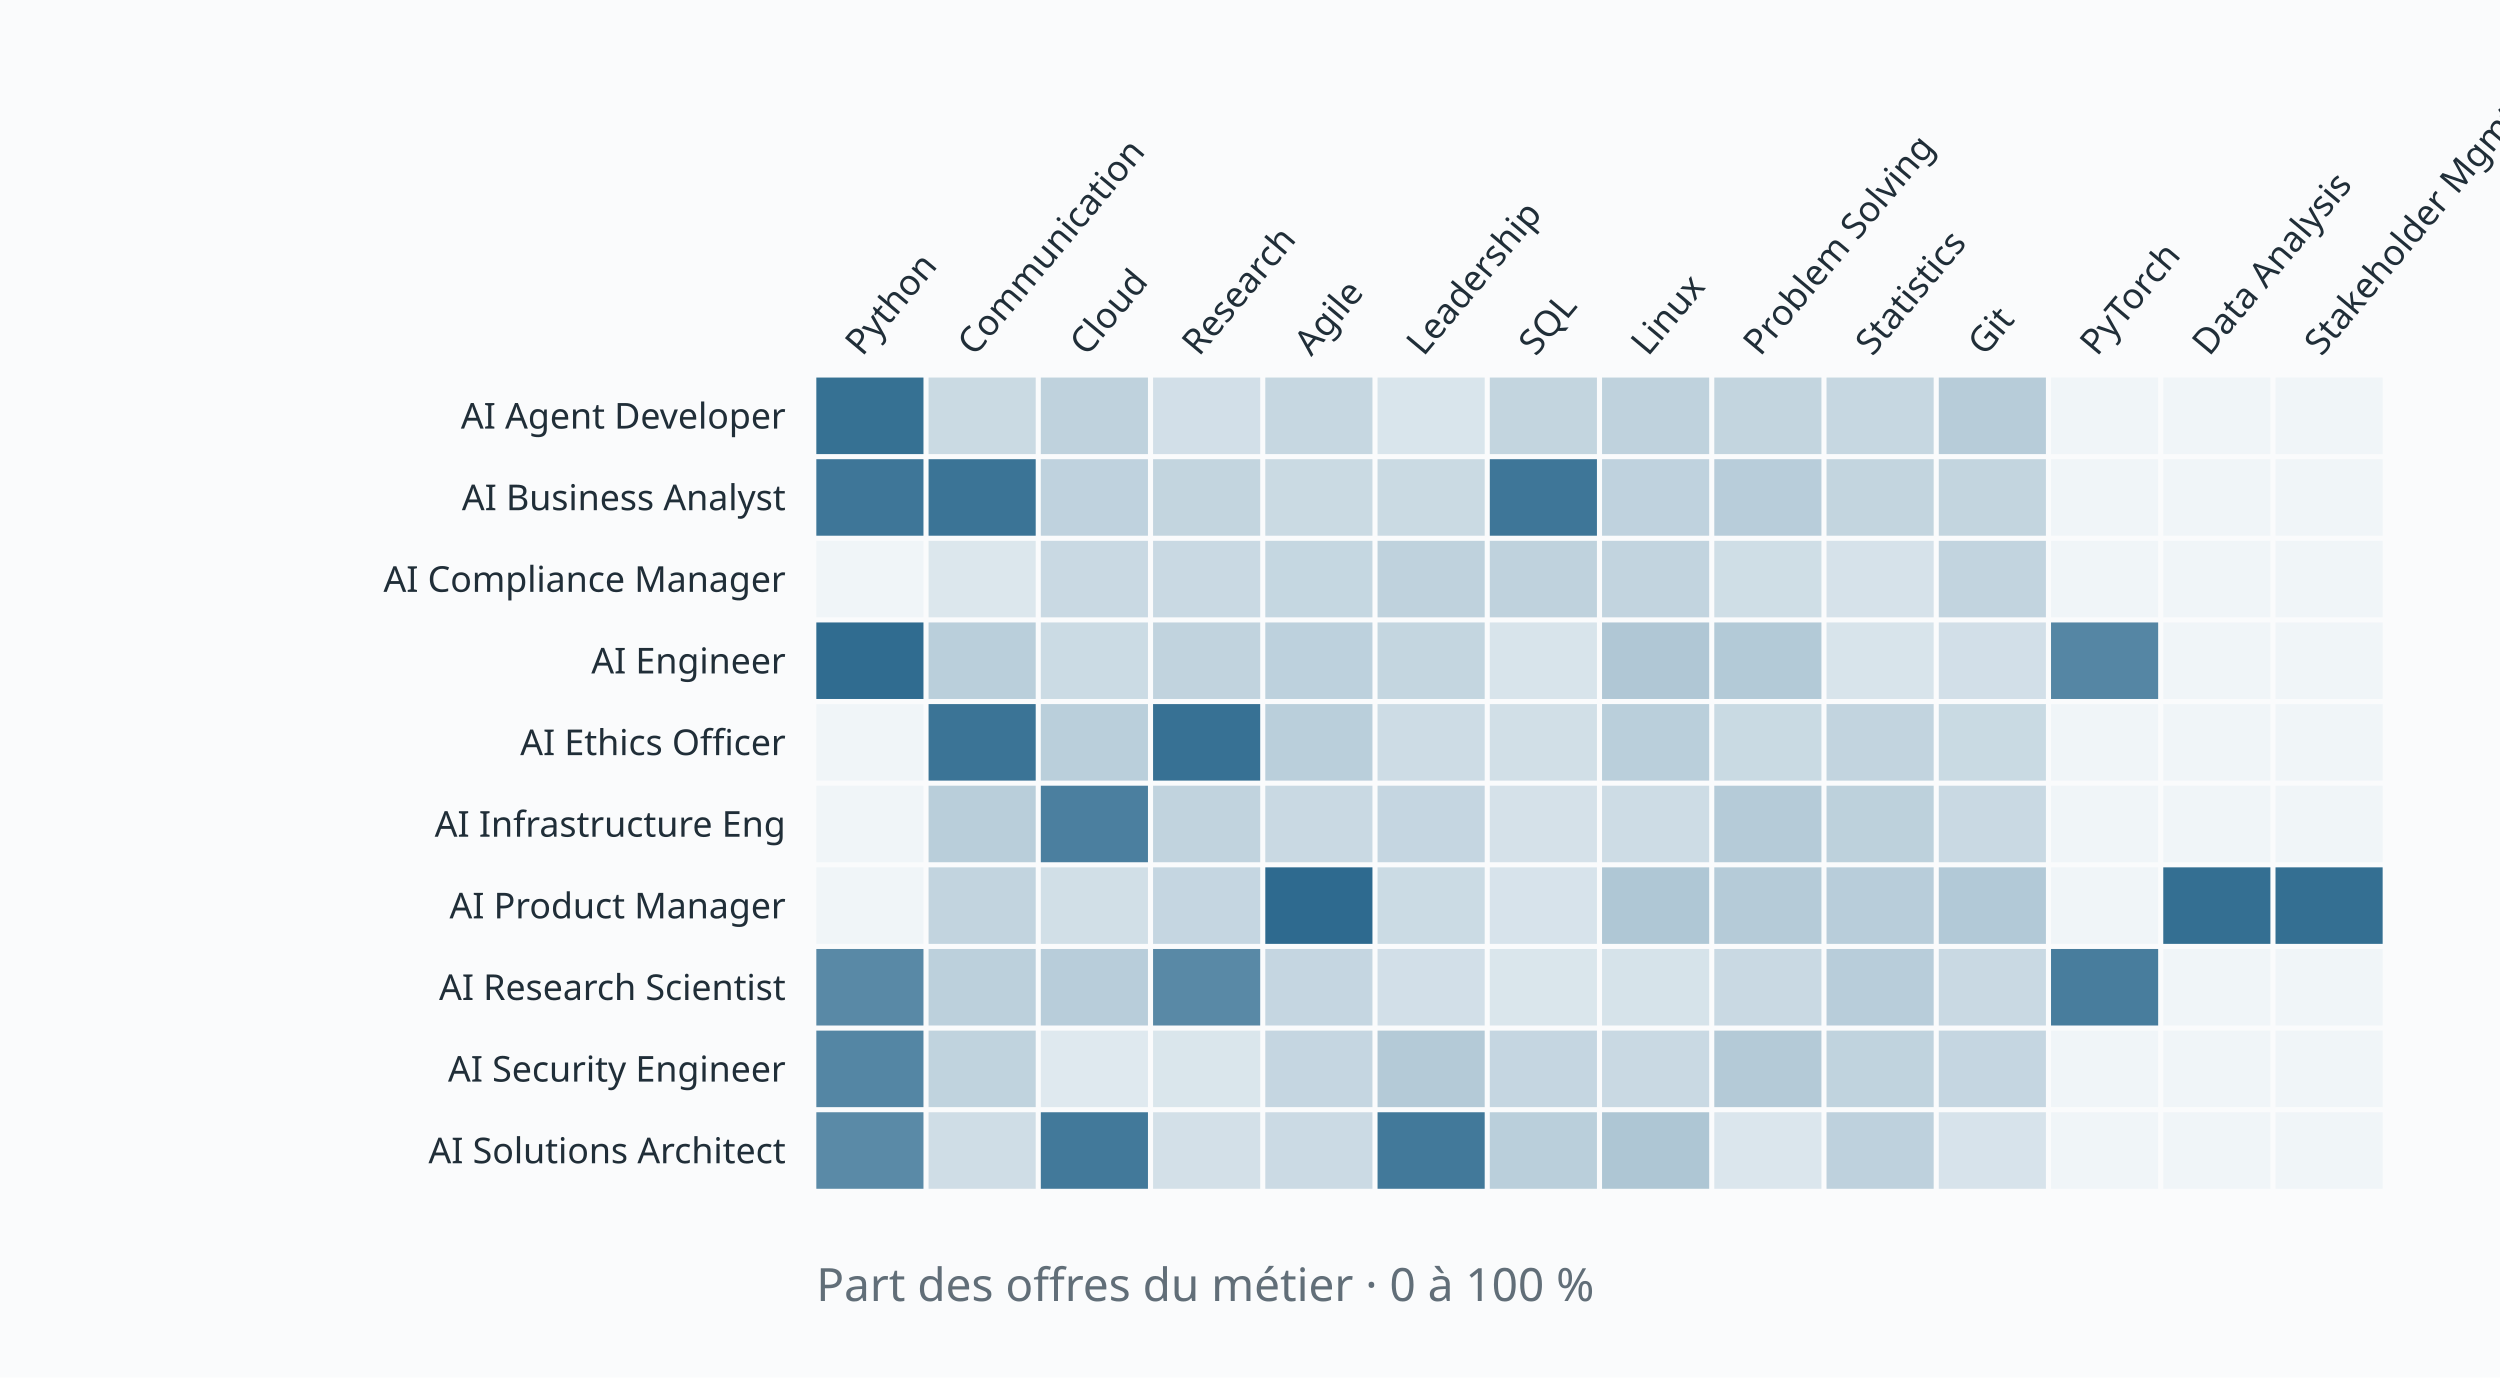
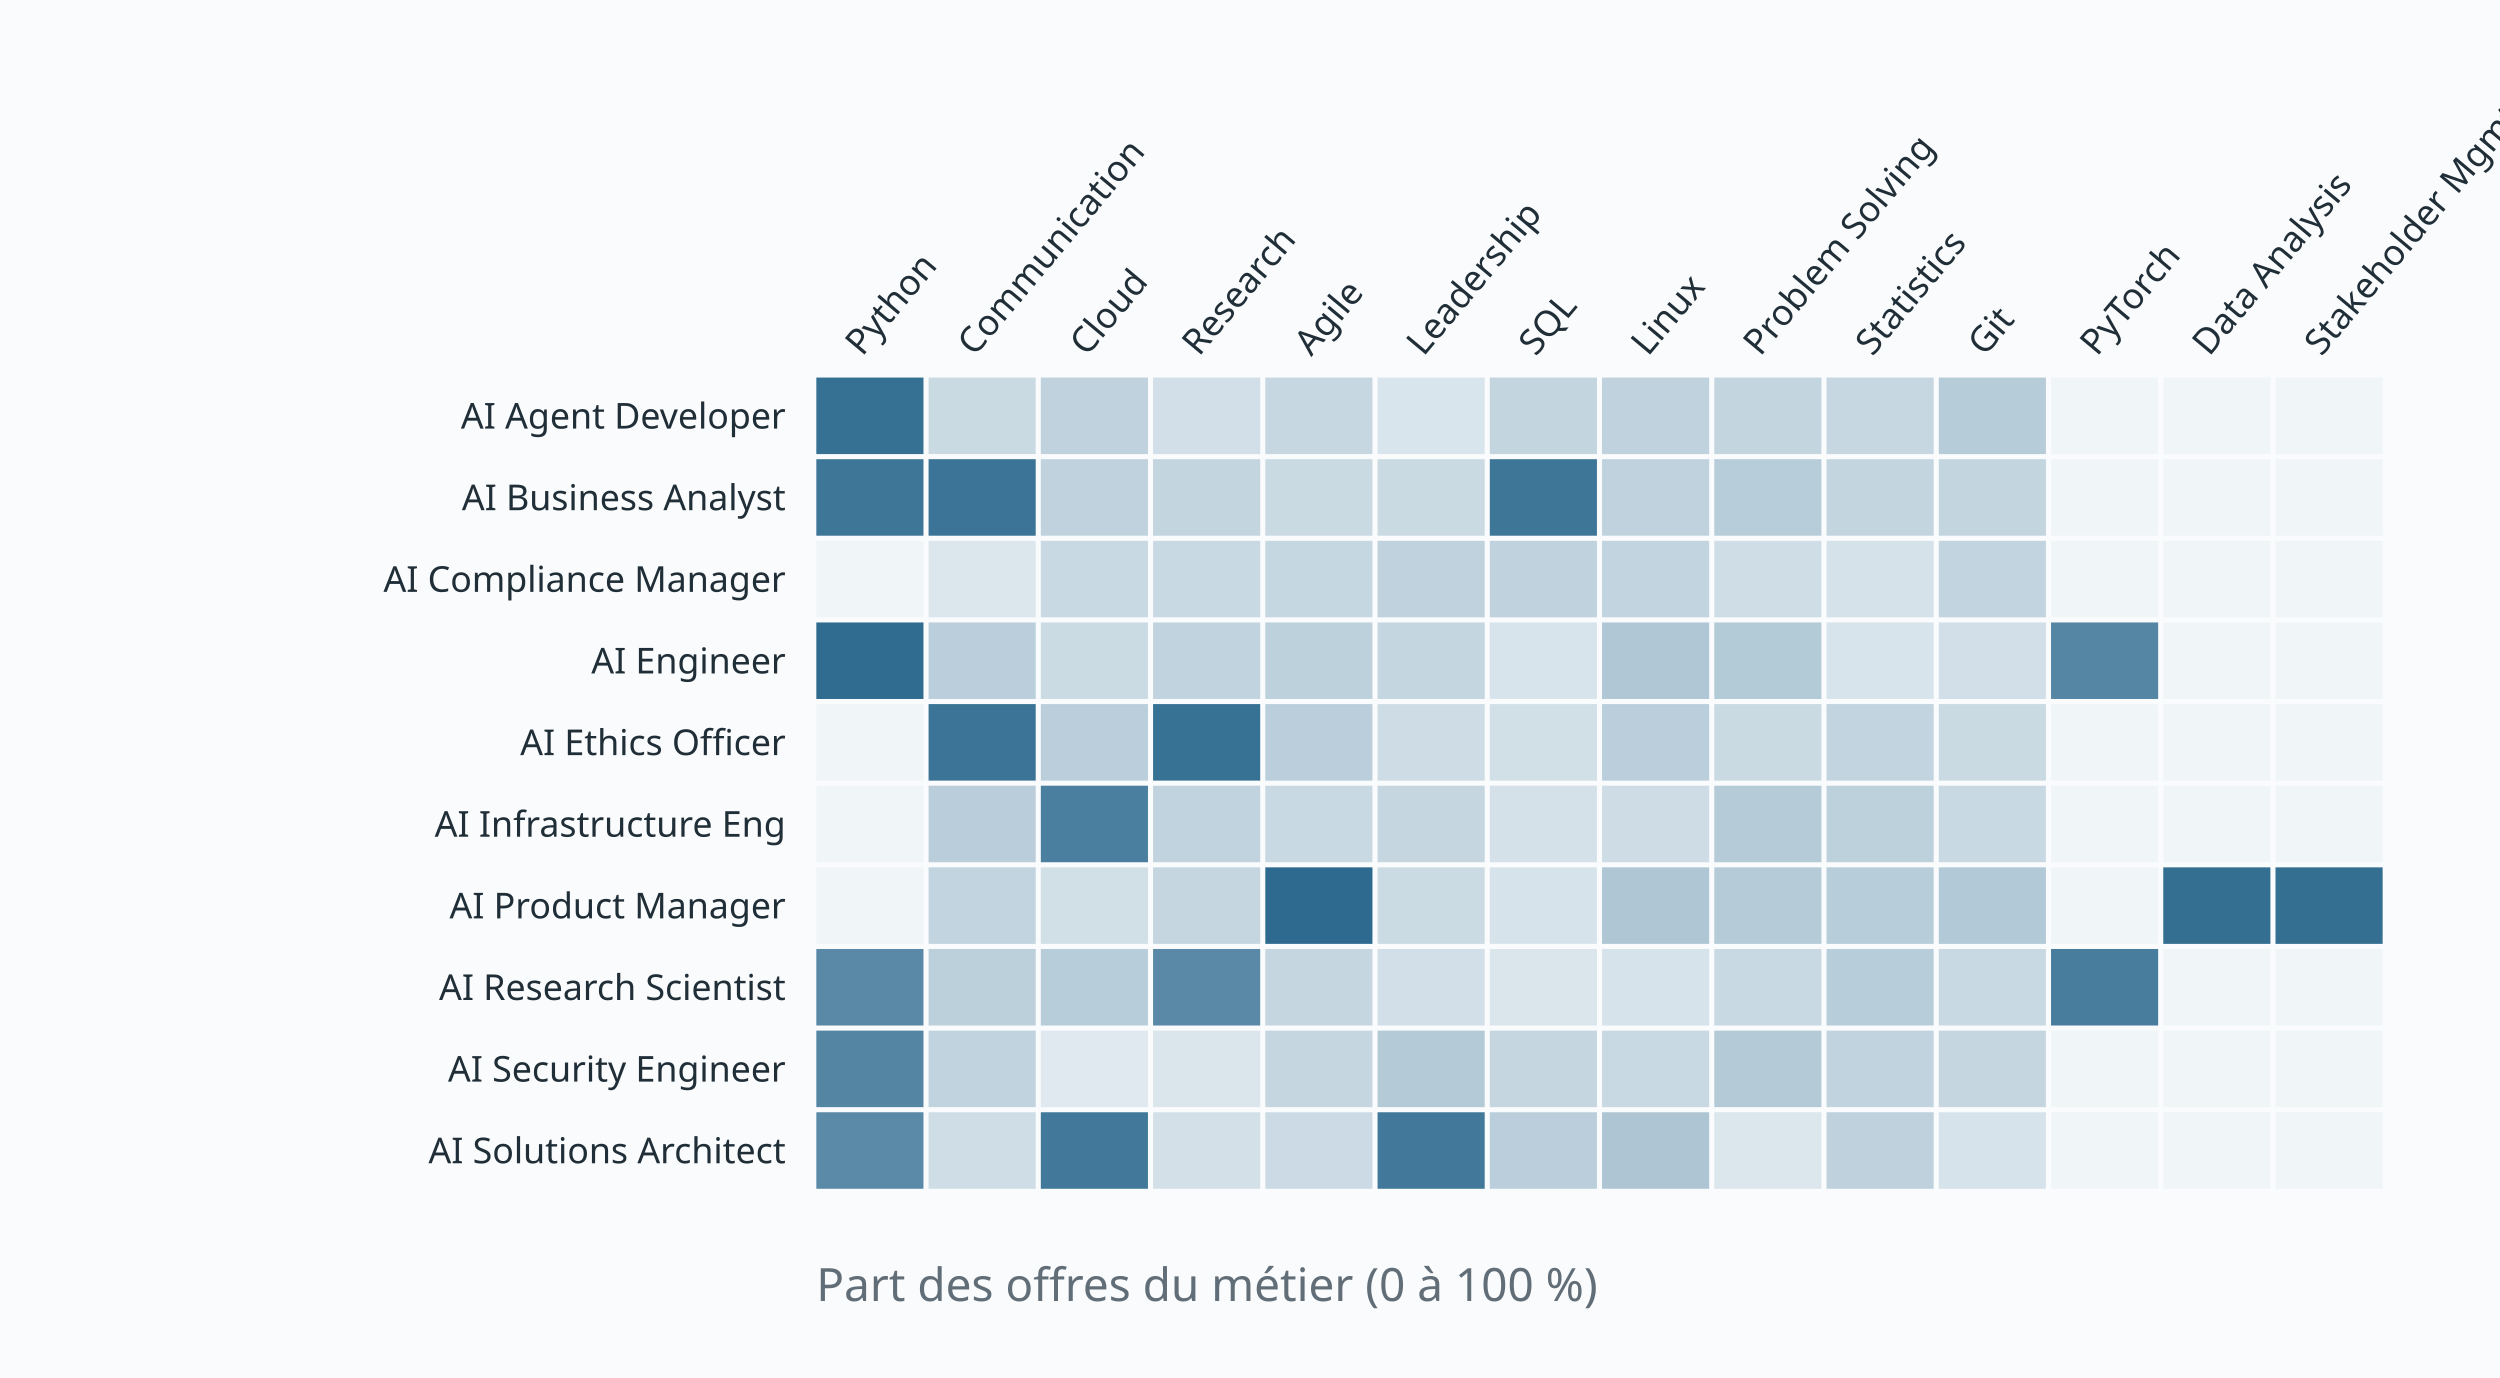
<svg xmlns="http://www.w3.org/2000/svg" viewBox="0 0 490 270">
  <rect width="490" height="270" fill="#fafbfc" />
  <g font-family="system-ui,sans-serif" font-size="7" fill="#202e38">
    <text x="154" y="84" text-anchor="end">AI Agent Developer</text>
    <text x="154" y="100" text-anchor="end">AI Business Analyst</text>
    <text x="154" y="116" text-anchor="end">AI Compliance Manager</text>
    <text x="154" y="132" text-anchor="end">AI Engineer</text>
    <text x="154" y="148" text-anchor="end">AI Ethics Officer</text>
    <text x="154" y="164" text-anchor="end">AI Infrastructure Eng</text>
    <text x="154" y="180" text-anchor="end">AI Product Manager</text>
    <text x="154" y="196" text-anchor="end">AI Research Scientist</text>
    <text x="154" y="212" text-anchor="end">AI Security Engineer</text>
    <text x="154" y="228" text-anchor="end">AI Solutions Architect</text>
    <text transform="translate(169,70) rotate(-50)">Python</text>
    <text transform="translate(191,70) rotate(-50)">Communication</text>
    <text transform="translate(213,70) rotate(-50)">Cloud</text>
    <text transform="translate(235,70) rotate(-50)">Research</text>
    <text transform="translate(257,70) rotate(-50)">Agile</text>
    <text transform="translate(279,70) rotate(-50)">Leadership</text>
    <text transform="translate(301,70) rotate(-50)">SQL</text>
    <text transform="translate(323,70) rotate(-50)">Linux</text>
    <text transform="translate(345,70) rotate(-50)">Problem Solving</text>
    <text transform="translate(367,70) rotate(-50)">Statistics</text>
    <text transform="translate(389,70) rotate(-50)">Git</text>
    <text transform="translate(411,70) rotate(-50)">PyTorch</text>
    <text transform="translate(433,70) rotate(-50)">Data Analysis</text>
    <text transform="translate(455,70) rotate(-50)">Stakeholder Mgmt</text>
  </g>
  <rect x="160" y="74" width="21" height="15" fill="rgb(54, 113, 147)" />
  <rect x="182" y="74" width="21" height="15" fill="rgb(202, 218, 227)" />
  <rect x="204" y="74" width="21" height="15" fill="rgb(191, 210, 221)" />
  <rect x="226" y="74" width="21" height="15" fill="rgb(210, 223, 232)" />
  <rect x="248" y="74" width="21" height="15" fill="rgb(198, 215, 225)" />
  <rect x="270" y="74" width="21" height="15" fill="rgb(217, 229, 236)" />
  <rect x="292" y="74" width="21" height="15" fill="rgb(195, 213, 223)" />
  <rect x="314" y="74" width="21" height="15" fill="rgb(191, 210, 221)" />
  <rect x="336" y="74" width="21" height="15" fill="rgb(195, 213, 223)" />
  <rect x="358" y="74" width="21" height="15" fill="rgb(198, 215, 225)" />
  <rect x="380" y="74" width="21" height="15" fill="rgb(183, 204, 217)" />
  <rect x="402" y="74" width="21" height="15" fill="rgb(240, 245, 248)" />
  <rect x="424" y="74" width="21" height="15" fill="rgb(240, 245, 248)" />
  <rect x="446" y="74" width="21" height="15" fill="rgb(240, 245, 248)" />
  <rect x="160" y="90" width="21" height="15" fill="rgb(62, 118, 152)" />
  <rect x="182" y="90" width="21" height="15" fill="rgb(59, 116, 150)" />
  <rect x="204" y="90" width="21" height="15" fill="rgb(191, 210, 222)" />
  <rect x="226" y="90" width="21" height="15" fill="rgb(195, 213, 223)" />
  <rect x="248" y="90" width="21" height="15" fill="rgb(202, 218, 227)" />
  <rect x="270" y="90" width="21" height="15" fill="rgb(202, 218, 227)" />
  <rect x="292" y="90" width="21" height="15" fill="rgb(62, 118, 152)" />
  <rect x="314" y="90" width="21" height="15" fill="rgb(191, 210, 222)" />
  <rect x="336" y="90" width="21" height="15" fill="rgb(184, 205, 218)" />
  <rect x="358" y="90" width="21" height="15" fill="rgb(195, 213, 223)" />
  <rect x="380" y="90" width="21" height="15" fill="rgb(195, 213, 223)" />
  <rect x="402" y="90" width="21" height="15" fill="rgb(240, 245, 248)" />
  <rect x="424" y="90" width="21" height="15" fill="rgb(240, 245, 248)" />
  <rect x="446" y="90" width="21" height="15" fill="rgb(240, 245, 248)" />
  <rect x="160" y="106" width="21" height="15" fill="rgb(240, 245, 248)" />
  <rect x="182" y="106" width="21" height="15" fill="rgb(220, 231, 237)" />
  <rect x="204" y="106" width="21" height="15" fill="rgb(201, 217, 227)" />
  <rect x="226" y="106" width="21" height="15" fill="rgb(201, 217, 227)" />
  <rect x="248" y="106" width="21" height="15" fill="rgb(197, 215, 225)" />
  <rect x="270" y="106" width="21" height="15" fill="rgb(191, 210, 221)" />
  <rect x="292" y="106" width="21" height="15" fill="rgb(191, 210, 221)" />
  <rect x="314" y="106" width="21" height="15" fill="rgb(194, 212, 223)" />
  <rect x="336" y="106" width="21" height="15" fill="rgb(207, 222, 230)" />
  <rect x="358" y="106" width="21" height="15" fill="rgb(214, 226, 234)" />
  <rect x="380" y="106" width="21" height="15" fill="rgb(194, 212, 223)" />
  <rect x="402" y="106" width="21" height="15" fill="rgb(240, 245, 248)" />
  <rect x="424" y="106" width="21" height="15" fill="rgb(240, 245, 248)" />
  <rect x="446" y="106" width="21" height="15" fill="rgb(240, 245, 248)" />
  <rect x="160" y="122" width="21" height="15" fill="rgb(48, 108, 144)" />
  <rect x="182" y="122" width="21" height="15" fill="rgb(186, 207, 219)" />
  <rect x="204" y="122" width="21" height="15" fill="rgb(203, 219, 228)" />
  <rect x="226" y="122" width="21" height="15" fill="rgb(193, 211, 222)" />
  <rect x="248" y="122" width="21" height="15" fill="rgb(189, 209, 221)" />
  <rect x="270" y="122" width="21" height="15" fill="rgb(196, 214, 224)" />
  <rect x="292" y="122" width="21" height="15" fill="rgb(216, 228, 235)" />
  <rect x="314" y="122" width="21" height="15" fill="rgb(176, 199, 213)" />
  <rect x="336" y="122" width="21" height="15" fill="rgb(179, 202, 215)" />
  <rect x="358" y="122" width="21" height="15" fill="rgb(216, 228, 235)" />
  <rect x="380" y="122" width="21" height="15" fill="rgb(210, 223, 232)" />
  <rect x="402" y="122" width="21" height="15" fill="rgb(85, 134, 164)" />
  <rect x="424" y="122" width="21" height="15" fill="rgb(240, 245, 248)" />
  <rect x="446" y="122" width="21" height="15" fill="rgb(240, 245, 248)" />
  <rect x="160" y="138" width="21" height="15" fill="rgb(240, 245, 248)" />
  <rect x="182" y="138" width="21" height="15" fill="rgb(59, 116, 150)" />
  <rect x="204" y="138" width="21" height="15" fill="rgb(186, 207, 219)" />
  <rect x="226" y="138" width="21" height="15" fill="rgb(55, 113, 148)" />
  <rect x="248" y="138" width="21" height="15" fill="rgb(186, 207, 219)" />
  <rect x="270" y="138" width="21" height="15" fill="rgb(205, 220, 229)" />
  <rect x="292" y="138" width="21" height="15" fill="rgb(209, 223, 231)" />
  <rect x="314" y="138" width="21" height="15" fill="rgb(186, 207, 219)" />
  <rect x="336" y="138" width="21" height="15" fill="rgb(201, 218, 227)" />
  <rect x="358" y="138" width="21" height="15" fill="rgb(194, 212, 223)" />
  <rect x="380" y="138" width="21" height="15" fill="rgb(201, 218, 227)" />
  <rect x="402" y="138" width="21" height="15" fill="rgb(240, 245, 248)" />
  <rect x="424" y="138" width="21" height="15" fill="rgb(240, 245, 248)" />
  <rect x="446" y="138" width="21" height="15" fill="rgb(240, 245, 248)" />
  <rect x="160" y="154" width="21" height="15" fill="rgb(240, 245, 248)" />
  <rect x="182" y="154" width="21" height="15" fill="rgb(185, 206, 218)" />
  <rect x="204" y="154" width="21" height="15" fill="rgb(75, 127, 159)" />
  <rect x="226" y="154" width="21" height="15" fill="rgb(193, 211, 222)" />
  <rect x="248" y="154" width="21" height="15" fill="rgb(201, 217, 227)" />
  <rect x="270" y="154" width="21" height="15" fill="rgb(197, 214, 225)" />
  <rect x="292" y="154" width="21" height="15" fill="rgb(213, 225, 233)" />
  <rect x="314" y="154" width="21" height="15" fill="rgb(205, 220, 229)" />
  <rect x="336" y="154" width="21" height="15" fill="rgb(181, 203, 216)" />
  <rect x="358" y="154" width="21" height="15" fill="rgb(189, 209, 220)" />
  <rect x="380" y="154" width="21" height="15" fill="rgb(201, 217, 227)" />
  <rect x="402" y="154" width="21" height="15" fill="rgb(240, 245, 248)" />
  <rect x="424" y="154" width="21" height="15" fill="rgb(240, 245, 248)" />
  <rect x="446" y="154" width="21" height="15" fill="rgb(240, 245, 248)" />
  <rect x="160" y="170" width="21" height="15" fill="rgb(240, 245, 248)" />
  <rect x="182" y="170" width="21" height="15" fill="rgb(194, 212, 223)" />
  <rect x="204" y="170" width="21" height="15" fill="rgb(209, 223, 231)" />
  <rect x="226" y="170" width="21" height="15" fill="rgb(197, 214, 225)" />
  <rect x="248" y="170" width="21" height="15" fill="rgb(46, 106, 143)" />
  <rect x="270" y="170" width="21" height="15" fill="rgb(203, 219, 228)" />
  <rect x="292" y="170" width="21" height="15" fill="rgb(215, 227, 235)" />
  <rect x="314" y="170" width="21" height="15" fill="rgb(175, 199, 213)" />
  <rect x="336" y="170" width="21" height="15" fill="rgb(181, 203, 216)" />
  <rect x="358" y="170" width="21" height="15" fill="rgb(184, 205, 218)" />
  <rect x="380" y="170" width="21" height="15" fill="rgb(178, 201, 215)" />
  <rect x="402" y="170" width="21" height="15" fill="rgb(240, 245, 248)" />
  <rect x="424" y="170" width="21" height="15" fill="rgb(52, 111, 146)" />
  <rect x="446" y="170" width="21" height="15" fill="rgb(52, 111, 146)" />
  <rect x="160" y="186" width="21" height="15" fill="rgb(89, 137, 166)" />
  <rect x="182" y="186" width="21" height="15" fill="rgb(188, 208, 220)" />
  <rect x="204" y="186" width="21" height="15" fill="rgb(184, 205, 218)" />
  <rect x="226" y="186" width="21" height="15" fill="rgb(89, 137, 166)" />
  <rect x="248" y="186" width="21" height="15" fill="rgb(197, 214, 225)" />
  <rect x="270" y="186" width="21" height="15" fill="rgb(210, 223, 232)" />
  <rect x="292" y="186" width="21" height="15" fill="rgb(218, 230, 236)" />
  <rect x="314" y="186" width="21" height="15" fill="rgb(214, 227, 234)" />
  <rect x="336" y="186" width="21" height="15" fill="rgb(201, 217, 227)" />
  <rect x="358" y="186" width="21" height="15" fill="rgb(184, 205, 218)" />
  <rect x="380" y="186" width="21" height="15" fill="rgb(201, 217, 227)" />
  <rect x="402" y="186" width="21" height="15" fill="rgb(72, 125, 157)" />
  <rect x="424" y="186" width="21" height="15" fill="rgb(240, 245, 248)" />
  <rect x="446" y="186" width="21" height="15" fill="rgb(240, 245, 248)" />
  <rect x="160" y="202" width="21" height="15" fill="rgb(84, 134, 164)" />
  <rect x="182" y="202" width="21" height="15" fill="rgb(192, 211, 222)" />
  <rect x="204" y="202" width="21" height="15" fill="rgb(223, 233, 239)" />
  <rect x="226" y="202" width="21" height="15" fill="rgb(218, 230, 236)" />
  <rect x="248" y="202" width="21" height="15" fill="rgb(197, 214, 225)" />
  <rect x="270" y="202" width="21" height="15" fill="rgb(180, 202, 215)" />
  <rect x="292" y="202" width="21" height="15" fill="rgb(197, 214, 225)" />
  <rect x="314" y="202" width="21" height="15" fill="rgb(201, 217, 227)" />
  <rect x="336" y="202" width="21" height="15" fill="rgb(180, 202, 215)" />
  <rect x="358" y="202" width="21" height="15" fill="rgb(192, 211, 222)" />
  <rect x="380" y="202" width="21" height="15" fill="rgb(197, 214, 225)" />
  <rect x="402" y="202" width="21" height="15" fill="rgb(240, 245, 248)" />
  <rect x="424" y="202" width="21" height="15" fill="rgb(240, 245, 248)" />
  <rect x="446" y="202" width="21" height="15" fill="rgb(240, 245, 248)" />
  <rect x="160" y="218" width="21" height="15" fill="rgb(90, 138, 167)" />
  <rect x="182" y="218" width="21" height="15" fill="rgb(207, 221, 230)" />
  <rect x="204" y="218" width="21" height="15" fill="rgb(66, 121, 154)" />
  <rect x="226" y="218" width="21" height="15" fill="rgb(211, 224, 232)" />
  <rect x="248" y="218" width="21" height="15" fill="rgb(203, 218, 228)" />
  <rect x="270" y="218" width="21" height="15" fill="rgb(66, 121, 154)" />
  <rect x="292" y="218" width="21" height="15" fill="rgb(186, 207, 219)" />
  <rect x="314" y="218" width="21" height="15" fill="rgb(174, 198, 212)" />
  <rect x="336" y="218" width="21" height="15" fill="rgb(219, 230, 237)" />
  <rect x="358" y="218" width="21" height="15" fill="rgb(190, 209, 221)" />
  <rect x="380" y="218" width="21" height="15" fill="rgb(215, 227, 235)" />
  <rect x="402" y="218" width="21" height="15" fill="rgb(240, 245, 248)" />
  <rect x="424" y="218" width="21" height="15" fill="rgb(240, 245, 248)" />
  <rect x="446" y="218" width="21" height="15" fill="rgb(240, 245, 248)" />
-   <text x="160" y="255" font-family="system-ui,sans-serif" font-size="9" fill="#616e78">Part des offres du métier · 0 à 100 %</text>
+   <text x="160" y="255" font-family="system-ui,sans-serif" font-size="9" fill="#616e78">Part des offres du métier (0 à 100 %)</text>
</svg>
